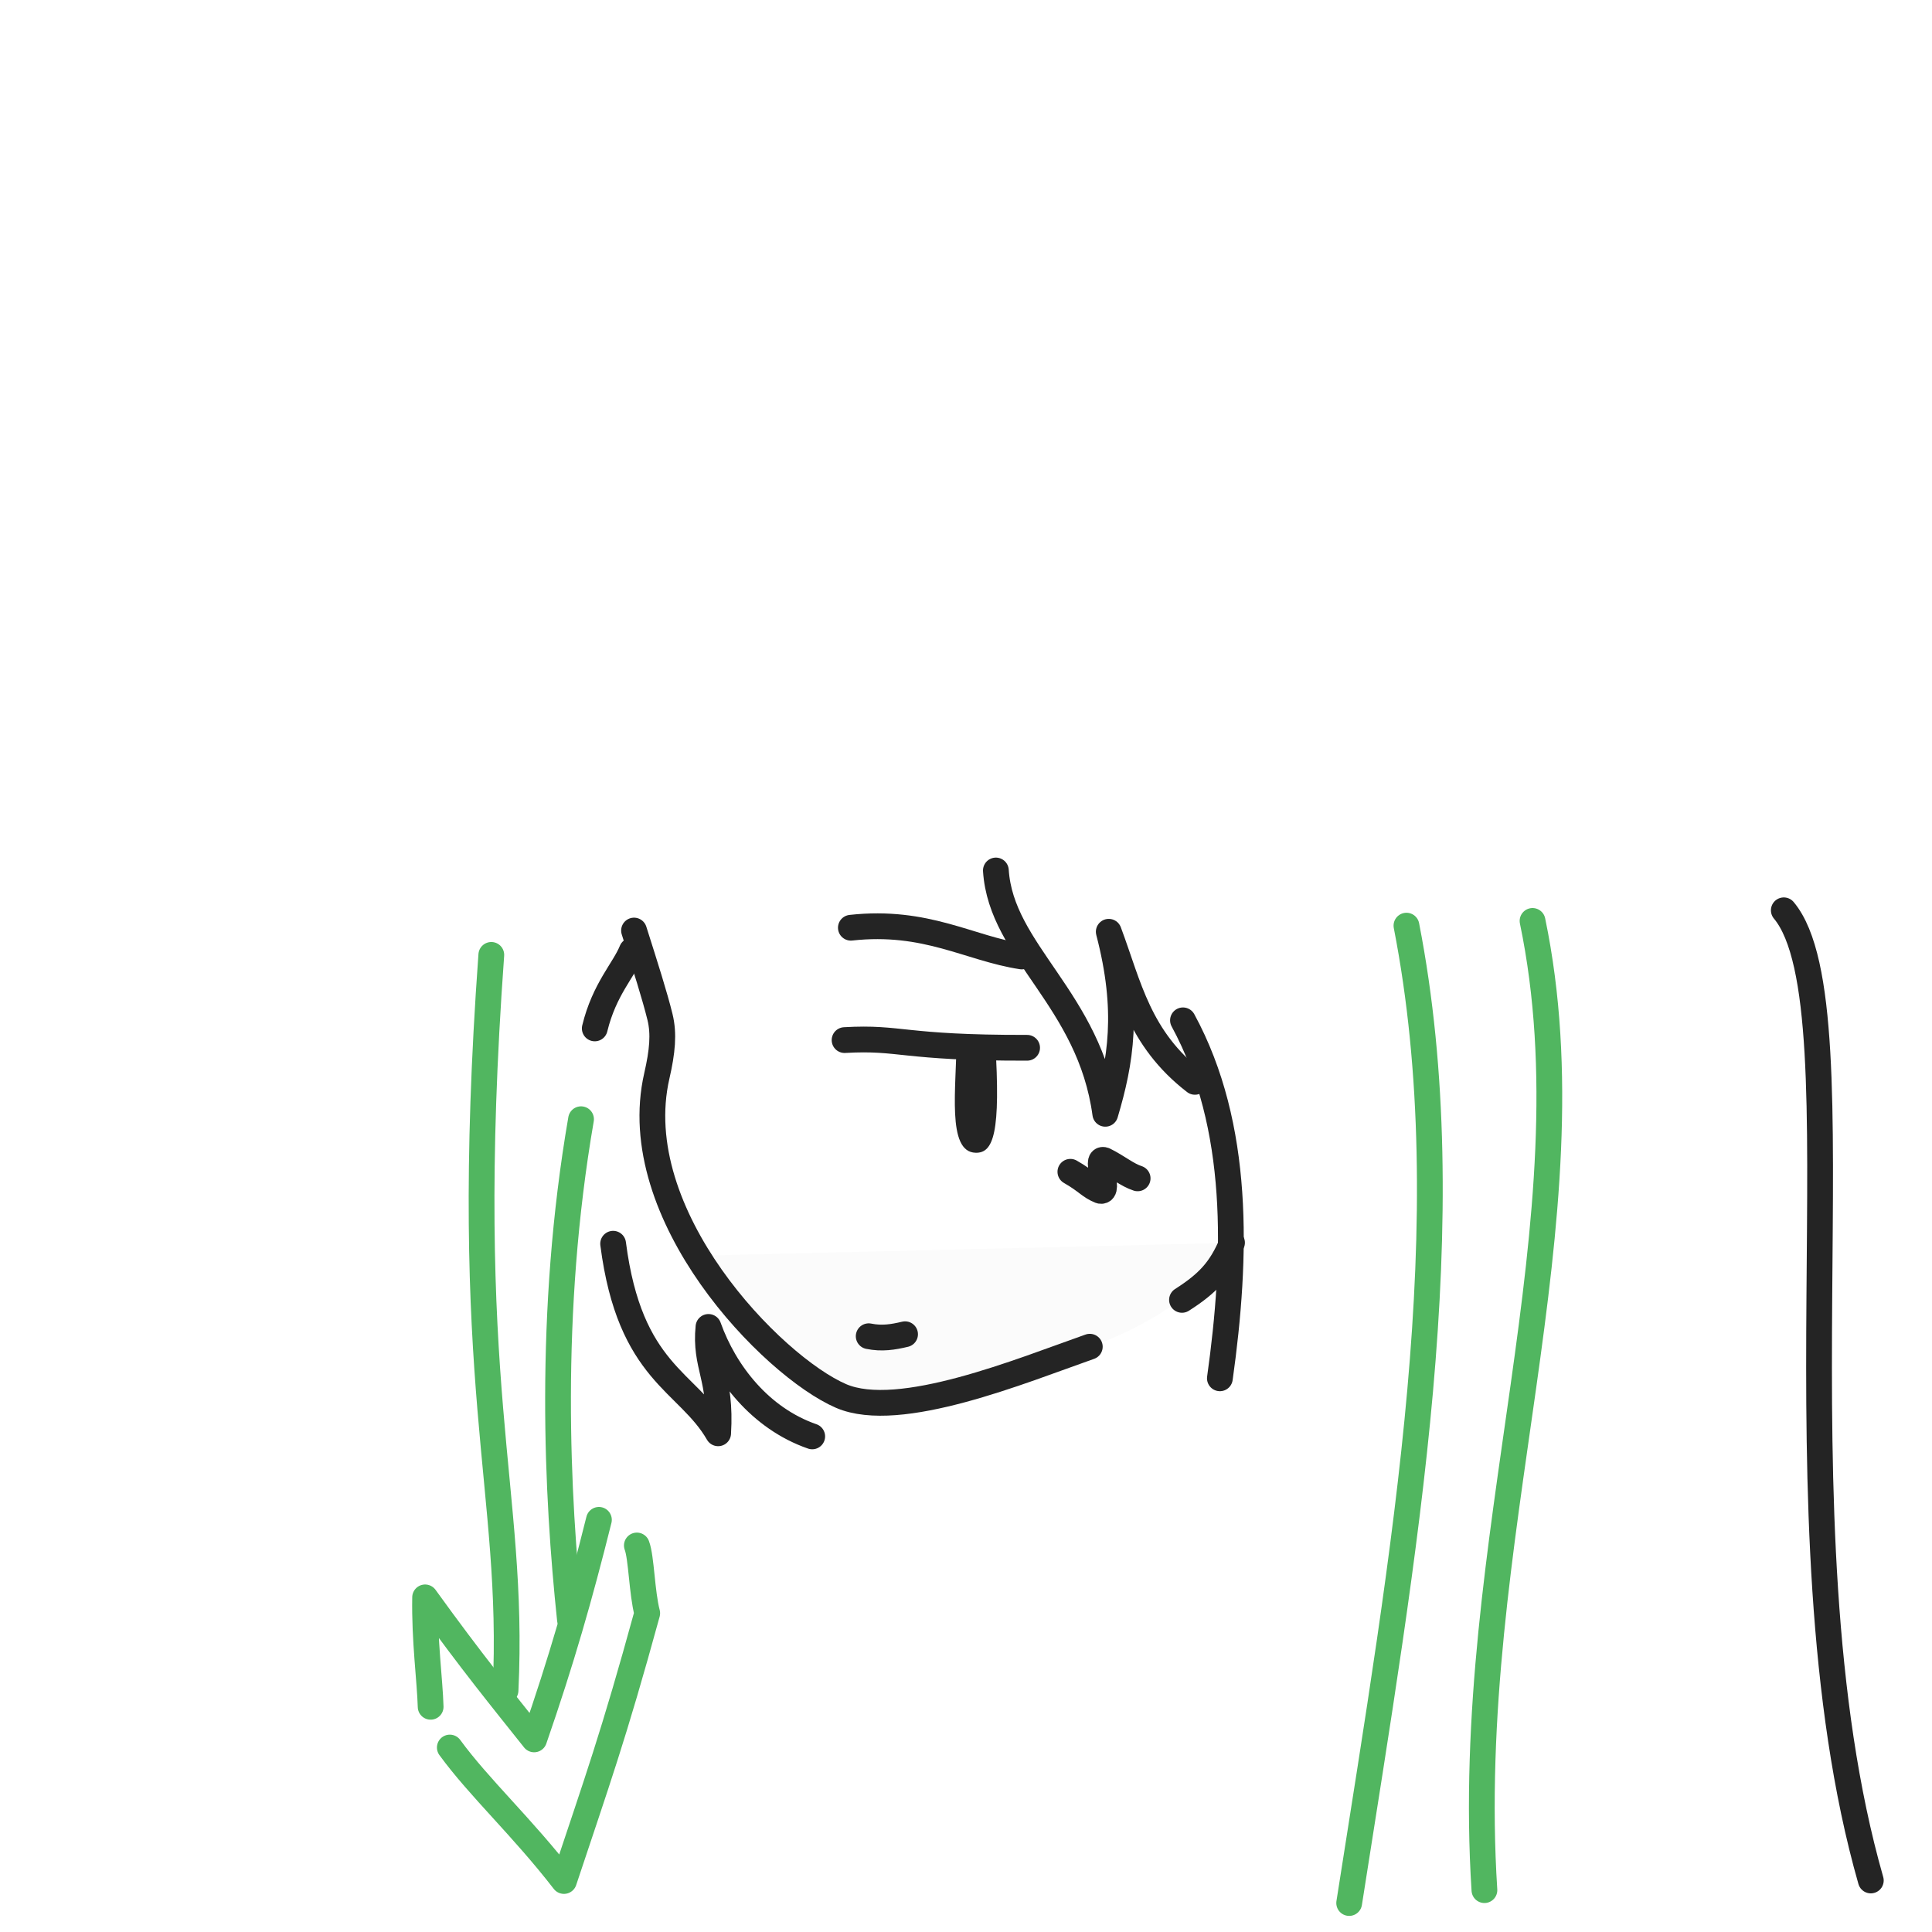
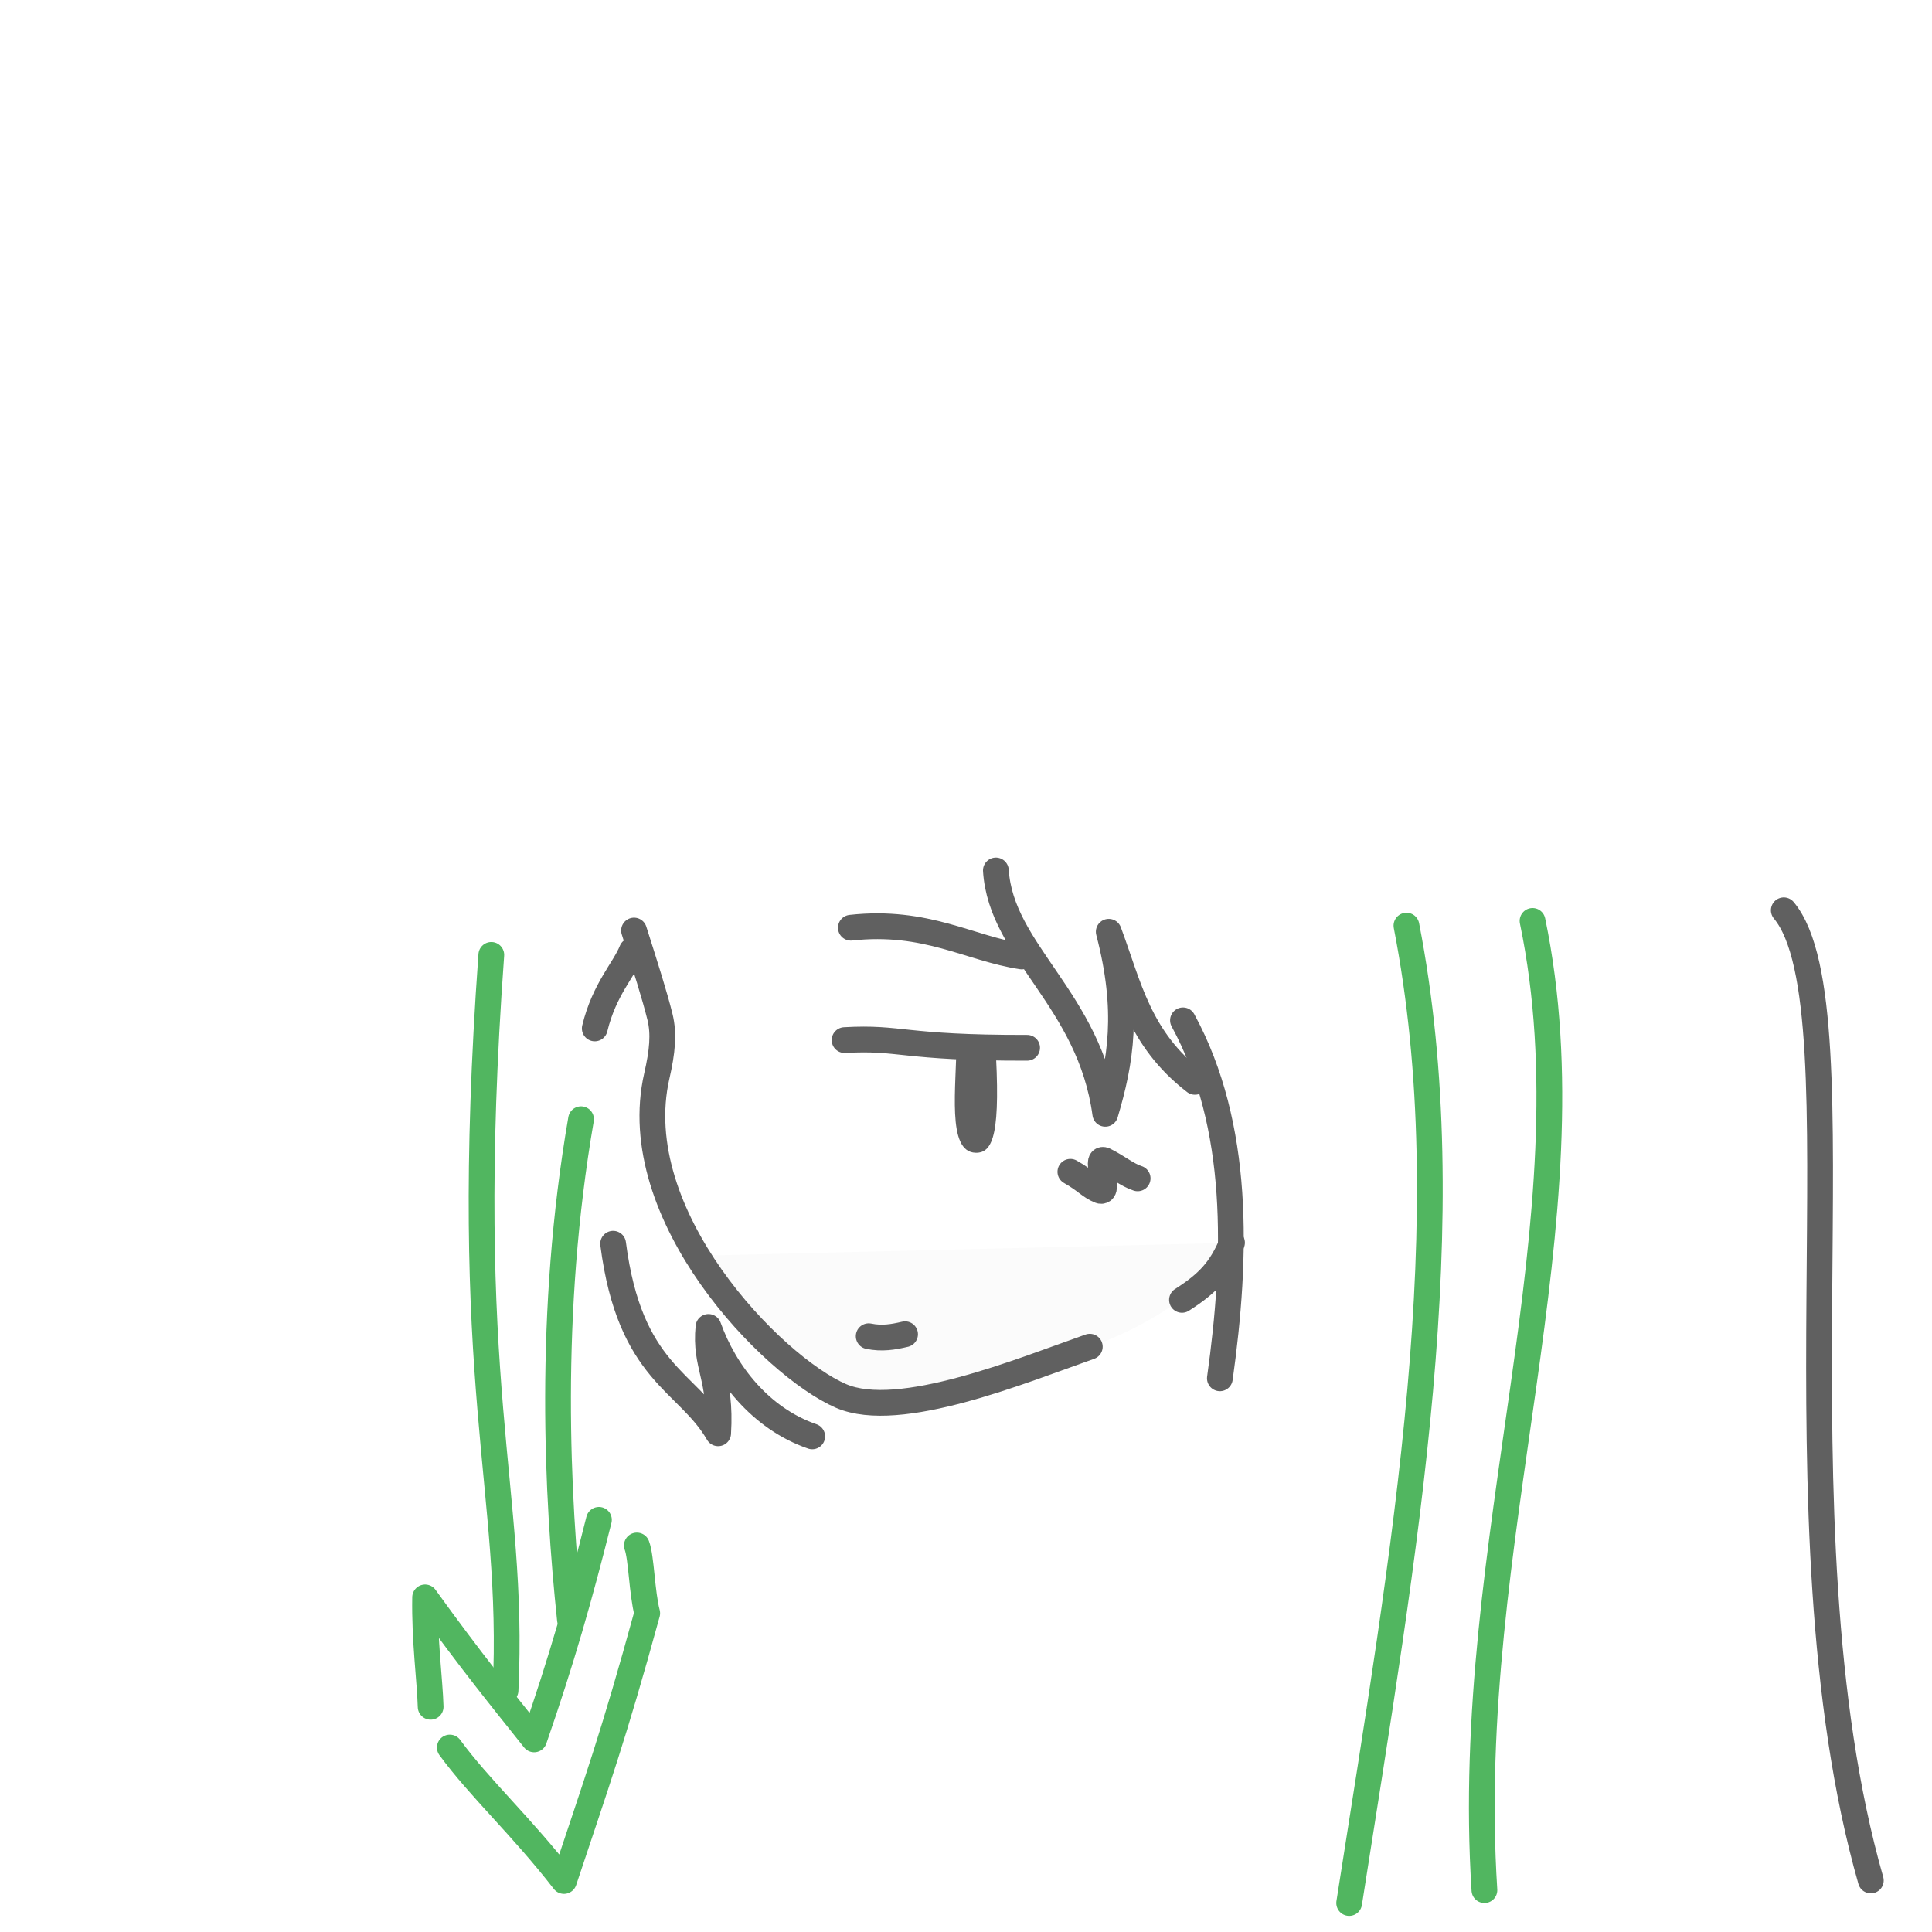
<svg xmlns="http://www.w3.org/2000/svg" width="300" height="300" viewBox="0 0 300 300" fill="none">
  <path d="M108 195L190.5 193V196C182.865 202.641 178.212 205.83 168.5 209.5L134 219L117.5 207.5L108 195Z" fill="#FBFBFB" />
-   <path d="M276.987 141.351C289.686 156.536 274.5 236 290.5 292" stroke="#242424" stroke-width="4" stroke-linecap="round" />
+   <path d="M276.987 141.351C289.686 156.536 274.5 236 290.5 292" stroke="#606060" stroke-width="4" stroke-linecap="round" />
  <path d="M218.393 143.733C227.26 189.218 218.174 240.11 209.5 295.5" stroke="#51B660" stroke-width="4" stroke-linecap="round" />
  <path d="M237.972 143C247.654 189.518 227 239 230.5 293.5" stroke="#51B660" stroke-width="4" stroke-linecap="round" />
-   <path d="M183.691 158.437C192.603 174.83 192.087 195.029 189.423 214.024" stroke="#242424" stroke-width="4" stroke-linecap="round" stroke-linejoin="round" />
-   <path d="M154.639 135.168C155.451 147.827 169.219 155.16 171.629 172.95C174.039 164.856 175.384 156.969 172.167 144.683C175.324 153.136 176.82 161.251 185.548 167.99" stroke="#242424" stroke-width="4" stroke-linecap="round" stroke-linejoin="round" />
-   <path d="M98.452 144.495C100.289 150.285 101.673 154.621 102.484 157.923C103.123 160.522 102.857 163.299 101.994 167.052C97.028 188.673 119.921 212.155 130.598 216.766C139.662 220.681 158.647 212.829 169.224 209.116" stroke="#242424" stroke-width="4" stroke-linecap="round" stroke-linejoin="round" />
-   <path d="M183.538 201.844C187.581 199.266 189.563 197.13 191.307 192.963" stroke="#242424" stroke-width="4" stroke-linecap="round" stroke-linejoin="round" />
-   <path d="M95.206 193.126C97.801 213.296 106.798 214.381 111.513 222.563C112.047 213.841 109.403 212.148 110.011 206.044C112.569 213.196 118.078 220.254 126.121 223.044" stroke="#242424" stroke-width="4" stroke-linecap="round" stroke-linejoin="round" />
+   <path d="M183.691 158.437C192.603 174.83 192.087 195.029 189.423 214.024" stroke="#606060" stroke-width="4" stroke-linecap="round" stroke-linejoin="round" />
+   <path d="M154.639 135.168C155.451 147.827 169.219 155.16 171.629 172.95C174.039 164.856 175.384 156.969 172.167 144.683C175.324 153.136 176.82 161.251 185.548 167.99" stroke="#606060" stroke-width="4" stroke-linecap="round" stroke-linejoin="round" />
+   <path d="M98.452 144.495C100.289 150.285 101.673 154.621 102.485 157.923C103.123 160.522 102.857 163.299 101.995 167.052C97.028 188.673 119.922 212.155 130.598 216.766C139.662 220.681 158.647 212.829 169.224 209.116" stroke="#606060" stroke-width="4" stroke-linecap="round" stroke-linejoin="round" />
+   <path d="M183.538 201.844C187.581 199.266 189.563 197.13 191.307 192.963" stroke="#606060" stroke-width="4" stroke-linecap="round" stroke-linejoin="round" />
+   <path d="M95.206 193.126C97.801 213.296 106.798 214.381 111.513 222.563C112.047 213.841 109.403 212.148 110.011 206.044C112.569 213.196 118.078 220.254 126.121 223.044" stroke="#606060" stroke-width="4" stroke-linecap="round" stroke-linejoin="round" />
  <path d="M76.29 148.275C71.419 215.508 80 231 78.5 262.5" stroke="#51B660" stroke-width="4" stroke-linecap="round" stroke-linejoin="round" />
  <path d="M90.224 173.792C85 204 86.5 232.5 88.5 251.5" stroke="#51B660" stroke-width="4" stroke-linecap="round" stroke-linejoin="round" />
-   <path d="M92.355 159.692C93.835 153.591 96.915 150.574 98.104 147.62" stroke="#242424" stroke-width="4" stroke-linecap="round" stroke-linejoin="round" />
-   <path d="M140.539 207.18C138.676 207.623 136.946 207.907 134.89 207.488" stroke="#242424" stroke-width="4" stroke-linecap="round" stroke-linejoin="round" />
-   <path d="M154.526 161.641C155.424 175.92 154.265 179.065 151.5 179C146.941 178.893 148.534 168.846 148.534 161.201L154.526 161.641Z" fill="#242424" />
-   <path d="M131.145 161.504C140 161 139.953 162.739 159.49 162.699" stroke="#242424" stroke-width="4" stroke-linecap="round" stroke-linejoin="round" />
-   <path d="M166.207 181.955C168.745 183.395 169.18 184.251 170.866 184.917C172.574 185.202 169.817 179.547 171.468 180.142C173.483 181.128 175.016 182.45 176.652 182.974" stroke="#242424" stroke-width="4" stroke-linecap="round" stroke-linejoin="round" />
+   <path d="M92.356 159.692C93.835 153.591 96.915 150.574 98.105 147.62" stroke="#606060" stroke-width="4" stroke-linecap="round" stroke-linejoin="round" />
+   <path d="M140.539 207.18C138.676 207.623 136.946 207.907 134.89 207.488" stroke="#606060" stroke-width="4" stroke-linecap="round" stroke-linejoin="round" />
+   <path d="M154.526 161.641C155.424 175.92 154.265 179.065 151.5 179C146.941 178.893 148.533 168.846 148.534 161.201L154.526 161.641Z" fill="#606060" />
+   <path d="M131.146 161.504C140 161 139.954 162.739 159.49 162.699" stroke="#606060" stroke-width="4" stroke-linecap="round" stroke-linejoin="round" />
+   <path d="M166.207 181.955C168.745 183.395 169.18 184.251 170.866 184.917C172.574 185.202 169.817 179.547 171.468 180.142C173.483 181.128 175.016 182.45 176.652 182.974" stroke="#606060" stroke-width="4" stroke-linecap="round" stroke-linejoin="round" />
  <path d="M93 236C90 248 87.214 257.757 82.941 270.092C77.919 263.772 73.393 258.275 66.011 248.04C65.891 254.694 66.76 261.02 66.87 265.031M69.848 271.355C74.44 277.641 81.085 283.699 87.57 292.081C92.636 276.853 95.241 269.697 100.5 250.5C99.662 247.331 99.602 241.839 98.891 239.981" stroke="#51B660" stroke-width="4" stroke-linecap="round" stroke-linejoin="round" />
-   <path d="M132.123 144.057C143.835 142.765 150.55 147.293 158.659 148.521" stroke="#242424" stroke-width="4" stroke-linecap="round" stroke-linejoin="round" />
+   <path d="M132.123 144.057C143.835 142.765 150.55 147.293 158.659 148.521" stroke="#606060" stroke-width="4" stroke-linecap="round" stroke-linejoin="round" />
</svg>
